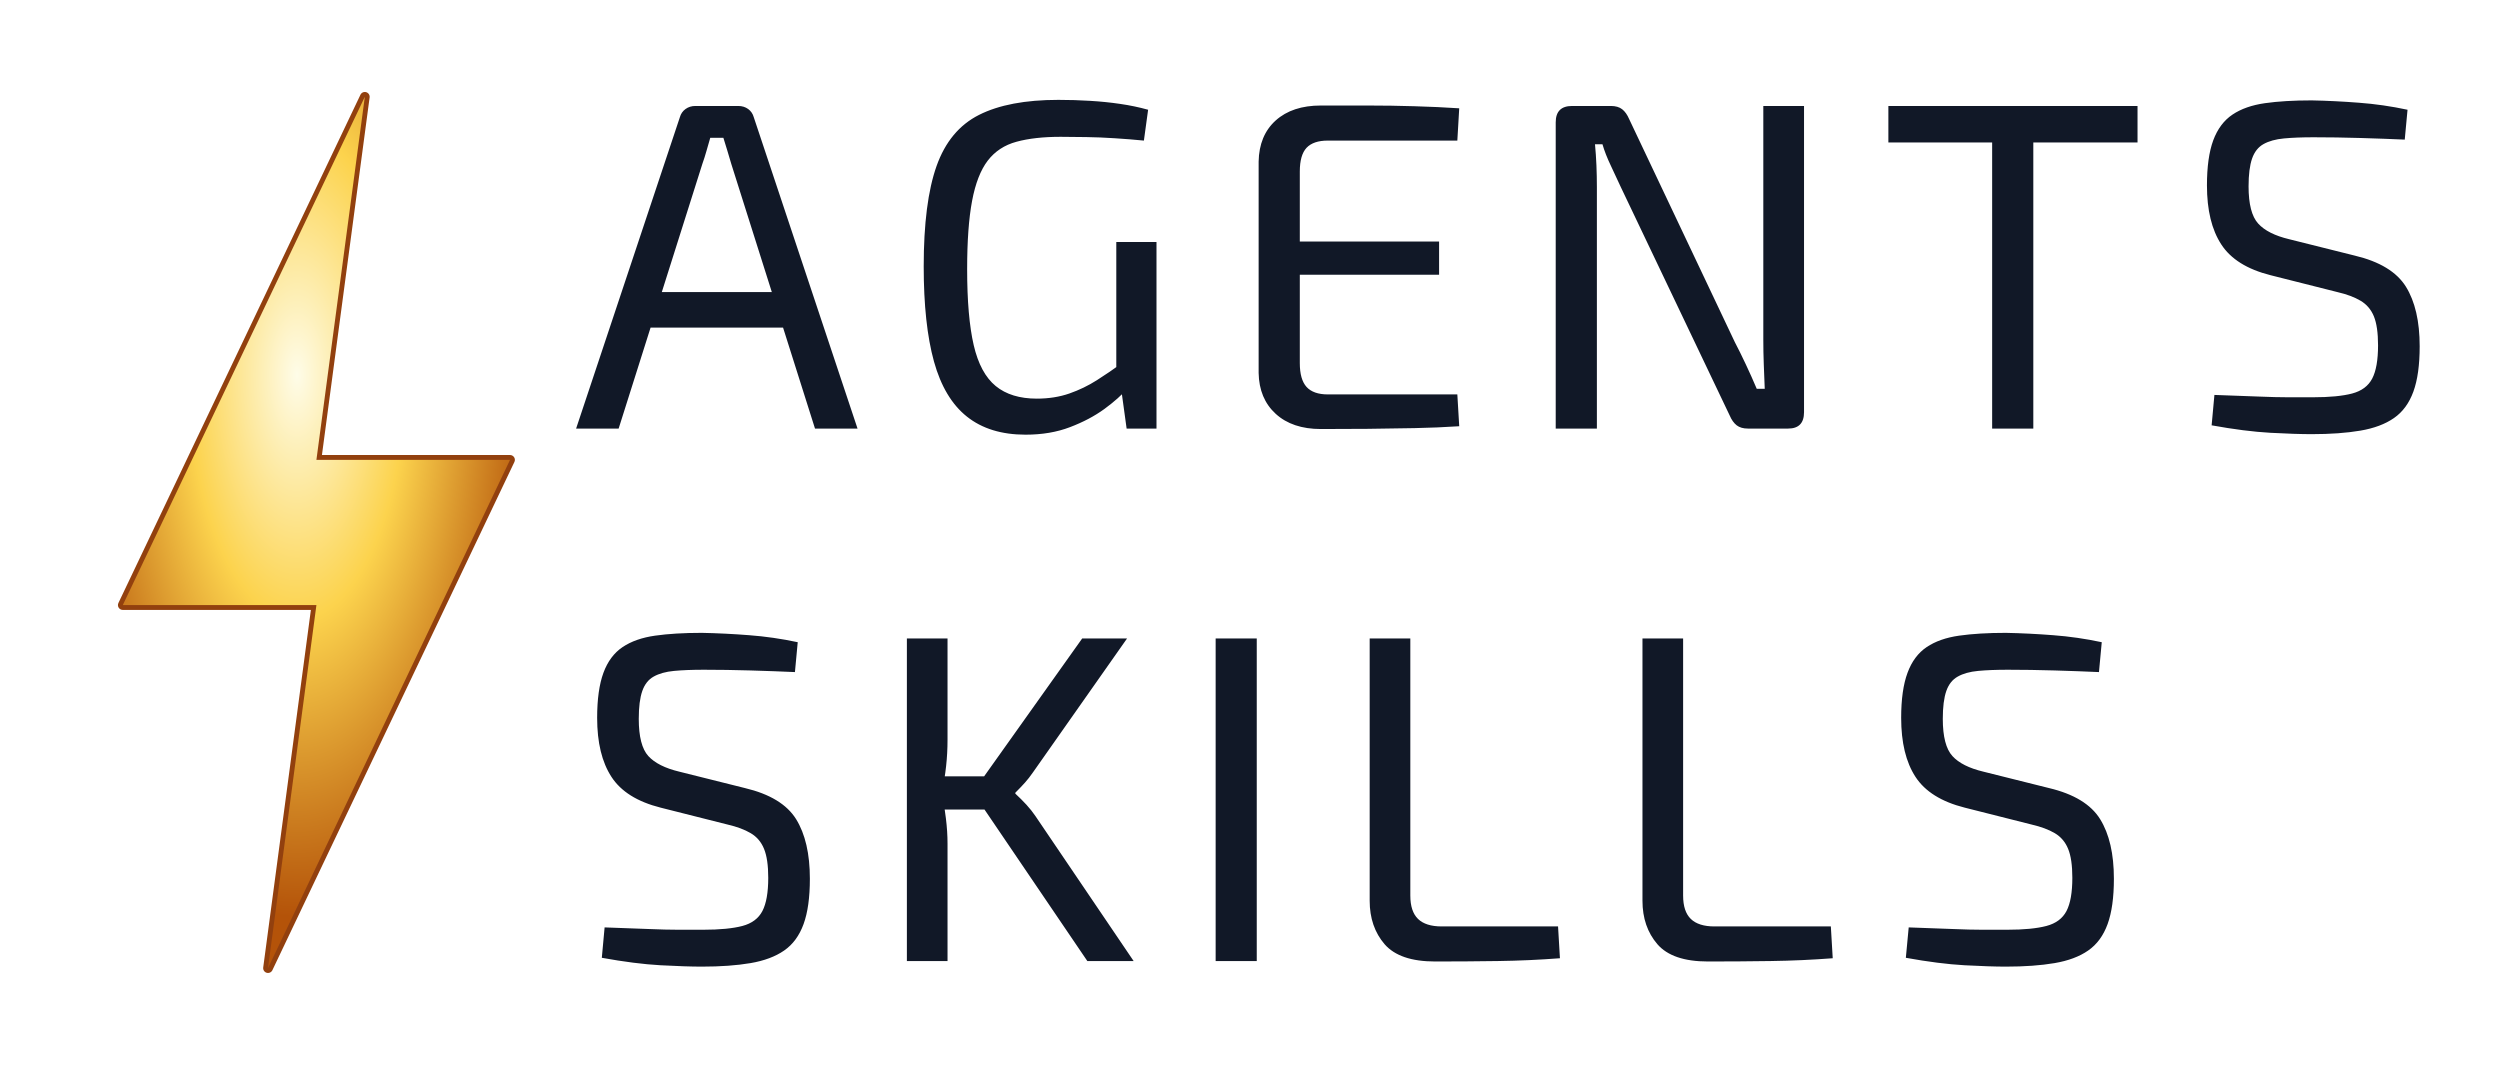
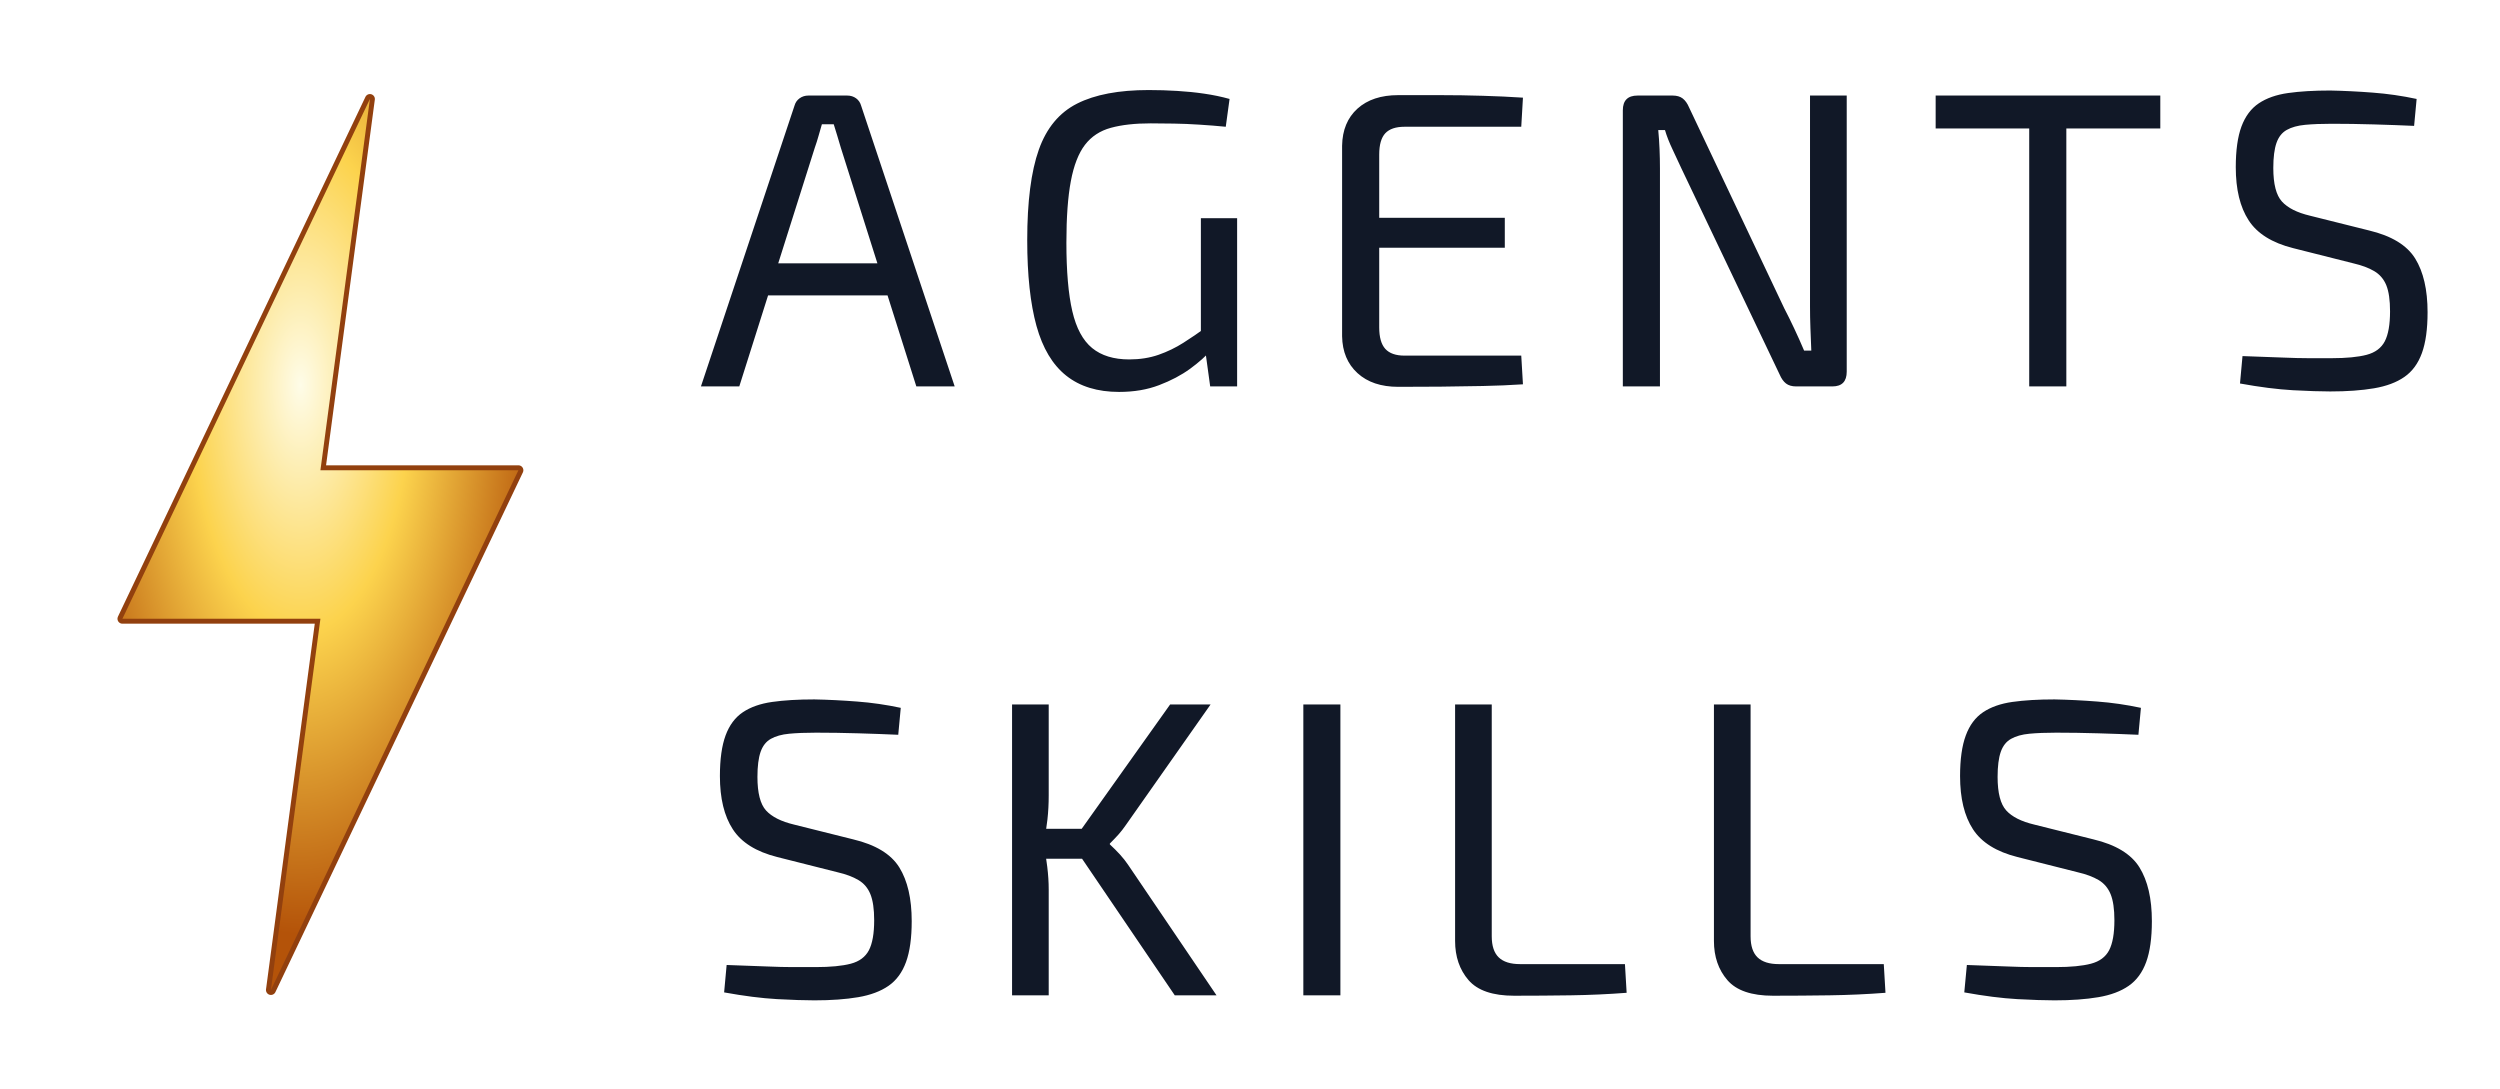
- <svg xmlns="http://www.w3.org/2000/svg" viewBox="0 0 385 164" width="385" height="164">
+ <svg xmlns="http://www.w3.org/2000/svg" viewBox="0 0 427 186" width="427" height="186">
  <defs>
    <radialGradient id="bolt" cx="45%" cy="32%" r="62%">
      <stop offset="0%" stop-color="#fefce8" />
      <stop offset="45%" stop-color="#fcd34d" />
      <stop offset="100%" stop-color="#b45309" />
    </radialGradient>
  </defs>
-   <g transform="translate(4, 0) scale(3.7273)">
+   <g transform="translate(4, 0) scale(4.2273)">
    <path d="M4 25 L14 4 L12 19 L20 19 L10 40 L12 25 Z" fill="url(#bolt)" stroke="#92400e" stroke-width="0.4" stroke-linejoin="round" paint-order="stroke" />
  </g>
-   <path d="M107.08 16.32L113.70 16.32Q114.57 16.32 115.22 16.79Q115.86 17.26 116.08 18.05L116.08 18.05L132.06 66L125.51 66L112.62 25.25Q112.34 24.24 112.01 23.20Q111.69 22.15 111.40 21.22L111.40 21.22L109.38 21.22Q109.10 22.15 108.81 23.20Q108.52 24.24 108.16 25.25L108.16 25.25L95.27 66L88.72 66L104.70 18.05Q104.92 17.26 105.57 16.79Q106.22 16.32 107.08 16.32L107.08 16.32ZM97.72 44.98L122.92 44.98L122.92 50.45L97.72 50.45L97.72 44.98ZM162.98 15.38L162.98 15.38Q165.50 15.38 167.88 15.53Q170.26 15.67 172.49 16.00Q174.72 16.32 176.81 16.90L176.81 16.90L176.16 21.65Q173.93 21.43 171.66 21.29Q169.39 21.14 167.30 21.11Q165.22 21.07 163.34 21.07L163.34 21.07Q159.31 21.07 156.54 21.83Q153.77 22.58 152.11 24.74Q150.46 26.90 149.70 30.94Q148.94 34.97 148.94 41.45L148.94 41.45Q148.94 48.79 149.95 53.15Q150.96 57.50 153.34 59.45Q155.71 61.39 159.67 61.39L159.67 61.39Q162.41 61.39 164.68 60.60Q166.94 59.81 168.92 58.55Q170.90 57.29 172.78 55.92L172.78 55.92L173.64 59.81Q172.34 61.32 170.08 62.98Q167.81 64.63 164.78 65.78Q161.76 66.94 157.94 66.94L157.94 66.94Q152.40 66.94 148.91 64.16Q145.42 61.39 143.83 55.67Q142.25 49.94 142.25 41.02L142.25 41.02Q142.25 31.15 144.23 25.57Q146.21 19.99 150.78 17.69Q155.35 15.38 162.98 15.38ZM171.91 37.27L178.10 37.27L178.10 66L173.50 66L172.49 58.66L171.91 57.22L171.91 37.27ZM203.41 16.25L203.41 16.25Q207.01 16.25 210.64 16.25Q214.28 16.25 217.84 16.36Q221.41 16.46 224.72 16.68L224.72 16.68L224.43 21.65L204.49 21.65Q202.26 21.65 201.21 22.76Q200.17 23.88 200.17 26.40L200.17 26.40L200.17 55.92Q200.17 58.44 201.21 59.59Q202.26 60.74 204.49 60.74L204.49 60.74L224.43 60.74L224.72 65.64Q221.41 65.86 217.84 65.93Q214.28 66 210.64 66.04Q207.01 66.07 203.41 66.07L203.41 66.07Q199.02 66.07 196.46 63.73Q193.90 61.39 193.83 57.43L193.83 57.43L193.83 24.89Q193.90 20.86 196.46 18.55Q199.02 16.25 203.41 16.25ZM195.13 42.31L195.13 37.20L221.62 37.20L221.62 42.31L195.13 42.31ZM271.55 16.32L277.82 16.32L277.82 63.48Q277.82 66 275.37 66L275.37 66L269.18 66Q268.10 66 267.45 65.50Q266.80 64.99 266.37 63.98L266.37 63.98L249.59 28.78Q248.94 27.34 248.08 25.54Q247.22 23.74 246.78 22.22L246.78 22.22L245.63 22.22Q245.78 23.81 245.85 25.46Q245.92 27.12 245.92 28.78L245.92 28.78L245.92 66L239.58 66L239.58 18.84Q239.58 16.32 242.10 16.32L242.10 16.32L248.08 16.32Q249.16 16.32 249.81 16.82Q250.46 17.33 250.89 18.34L250.89 18.34L267.16 52.68Q267.95 54.19 268.85 56.10Q269.75 58.01 270.54 59.88L270.54 59.88L271.77 59.88Q271.70 57.94 271.62 56.06Q271.55 54.19 271.55 52.32L271.55 52.32L271.55 16.32ZM306.79 16.32L313.13 16.32L313.13 66L306.79 66L306.79 16.32ZM290.81 16.32L329.18 16.32L329.18 21.94L290.81 21.94L290.81 16.32ZM356 15.46L356 15.46Q359.53 15.53 363.27 15.82Q367.02 16.10 370.76 16.90L370.76 16.90L370.33 21.50Q367.23 21.36 363.49 21.25Q359.74 21.14 356.29 21.14L356.29 21.14Q353.62 21.14 351.72 21.32Q349.81 21.50 348.58 22.19Q347.36 22.87 346.82 24.42Q346.28 25.97 346.28 28.70L346.28 28.70Q346.28 32.81 347.76 34.43Q349.23 36.05 352.54 36.84L352.54 36.84L362.62 39.36Q368.38 40.73 370.51 44.15Q372.63 47.57 372.63 53.33L372.63 53.33Q372.63 57.65 371.66 60.31Q370.69 62.98 368.67 64.38Q366.66 65.78 363.49 66.32Q360.32 66.86 356 66.86L356 66.86Q353.55 66.86 349.63 66.65Q345.70 66.43 340.59 65.50L340.59 65.50L341.02 60.82Q345.27 60.96 347.86 61.07Q350.46 61.18 352.33 61.18Q354.20 61.18 356.22 61.18L356.22 61.18Q360.03 61.18 362.23 60.60Q364.42 60.02 365.32 58.30Q366.22 56.57 366.22 53.18L366.22 53.18Q366.22 50.30 365.58 48.72Q364.93 47.14 363.52 46.31Q362.12 45.48 359.96 44.98L359.96 44.98L349.66 42.38Q344.26 41.02 342.07 37.63Q339.87 34.25 339.87 28.56L339.87 28.56Q339.87 24.24 340.84 21.61Q341.82 18.98 343.80 17.65Q345.78 16.32 348.80 15.89Q351.82 15.46 356 15.46Z" fill="#111827" />
-   <path d="M108.09 97.46L108.09 97.46Q111.62 97.53 115.36 97.82Q119.10 98.10 122.85 98.90L122.85 98.90L122.42 103.50Q119.32 103.36 115.58 103.25Q111.83 103.14 108.38 103.14L108.38 103.14Q105.71 103.14 103.80 103.32Q101.90 103.50 100.67 104.19Q99.45 104.87 98.91 106.42Q98.37 107.97 98.37 110.70L98.37 110.70Q98.37 114.81 99.84 116.43Q101.32 118.05 104.63 118.84L104.63 118.84L114.71 121.36Q120.47 122.73 122.60 126.15Q124.72 129.57 124.72 135.33L124.72 135.33Q124.72 139.65 123.75 142.31Q122.78 144.98 120.76 146.38Q118.74 147.78 115.58 148.32Q112.41 148.86 108.09 148.86L108.09 148.86Q105.64 148.86 101.72 148.65Q97.79 148.43 92.68 147.50L92.68 147.50L93.11 142.82Q97.36 142.96 99.95 143.07Q102.54 143.18 104.42 143.18Q106.29 143.18 108.30 143.18L108.30 143.18Q112.12 143.18 114.32 142.60Q116.51 142.02 117.41 140.30Q118.31 138.57 118.31 135.18L118.31 135.18Q118.31 132.30 117.66 130.72Q117.02 129.14 115.61 128.31Q114.21 127.48 112.05 126.98L112.05 126.98L101.75 124.38Q96.35 123.02 94.16 119.63Q91.96 116.25 91.96 110.56L91.96 110.56Q91.96 106.24 92.93 103.61Q93.90 100.98 95.88 99.65Q97.86 98.32 100.89 97.89Q103.91 97.46 108.09 97.46ZM166.66 98.32L173.57 98.32L159.10 118.91Q158.45 119.85 157.84 120.53Q157.22 121.22 156.36 122.08L156.36 122.08L156.36 122.22Q157.30 123.09 158.09 123.95Q158.88 124.82 159.46 125.68L159.46 125.68L174.58 148L167.45 148L149.81 122.01L166.66 98.32ZM139.66 98.32L145.92 98.32L145.92 113.87Q145.92 116.03 145.70 117.98Q145.49 119.92 145.06 122.01L145.06 122.01Q145.42 124.02 145.67 126.04Q145.92 128.06 145.92 129.93L145.92 129.93L145.92 148L139.66 148L139.66 98.32ZM143.69 119.56L153.26 119.56L153.26 124.67L143.69 124.67L143.69 119.56ZM187.21 98.32L193.54 98.32L193.54 148L187.21 148L187.21 98.32ZM210.93 98.32L217.19 98.32L217.19 137.92Q217.19 140.37 218.38 141.52Q219.57 142.67 222.02 142.67L222.02 142.67L239.94 142.67L240.23 147.57Q235.55 147.93 230.69 148Q225.83 148.07 221.01 148.07L221.01 148.07Q215.54 148.07 213.23 145.41Q210.93 142.74 210.93 138.71L210.93 138.71L210.93 98.32ZM252.94 98.32L259.20 98.32L259.20 137.92Q259.20 140.37 260.39 141.52Q261.58 142.67 264.02 142.67L264.02 142.67L281.95 142.67L282.24 147.57Q277.56 147.93 272.70 148Q267.84 148.07 263.02 148.07L263.02 148.07Q257.54 148.07 255.24 145.41Q252.94 142.74 252.94 138.71L252.94 138.71L252.94 98.32ZM308.91 97.46L308.91 97.46Q312.44 97.53 316.18 97.82Q319.93 98.10 323.67 98.90L323.67 98.90L323.24 103.50Q320.14 103.36 316.40 103.25Q312.66 103.14 309.20 103.14L309.20 103.14Q306.54 103.14 304.63 103.32Q302.72 103.50 301.50 104.19Q300.27 104.87 299.73 106.42Q299.19 107.97 299.19 110.70L299.19 110.70Q299.19 114.81 300.67 116.43Q302.14 118.05 305.46 118.84L305.46 118.84L315.54 121.36Q321.30 122.73 323.42 126.15Q325.54 129.57 325.54 135.33L325.54 135.33Q325.54 139.65 324.57 142.31Q323.60 144.98 321.58 146.38Q319.57 147.78 316.40 148.32Q313.23 148.86 308.91 148.86L308.91 148.86Q306.46 148.86 302.54 148.65Q298.62 148.43 293.50 147.50L293.50 147.50L293.94 142.82Q298.18 142.96 300.78 143.07Q303.37 143.18 305.24 143.18Q307.11 143.18 309.13 143.18L309.13 143.18Q312.94 143.18 315.14 142.60Q317.34 142.02 318.24 140.30Q319.14 138.57 319.14 135.18L319.14 135.18Q319.14 132.30 318.49 130.72Q317.84 129.14 316.44 128.31Q315.03 127.48 312.87 126.98L312.87 126.98L302.58 124.38Q297.18 123.02 294.98 119.63Q292.78 116.25 292.78 110.56L292.78 110.56Q292.78 106.24 293.76 103.61Q294.73 100.98 296.71 99.65Q298.69 98.32 301.71 97.89Q304.74 97.46 308.91 97.46Z" fill="#111827" />
+   <path d="M138.08 16.32L144.70 16.32Q145.57 16.32 146.22 16.79Q146.86 17.26 147.08 18.05L147.08 18.05L163.06 66L156.51 66L143.62 25.25Q143.34 24.24 143.01 23.20Q142.69 22.15 142.40 21.22L142.40 21.22L140.38 21.22Q140.10 22.15 139.81 23.20Q139.52 24.24 139.16 25.25L139.16 25.25L126.27 66L119.72 66L135.70 18.05Q135.92 17.26 136.57 16.79Q137.22 16.32 138.08 16.32L138.08 16.32ZM128.72 44.98L153.92 44.98L153.92 50.45L128.72 50.45L128.72 44.98ZM196.18 15.38L196.18 15.38Q198.70 15.38 201.08 15.53Q203.46 15.67 205.69 16.00Q207.92 16.32 210.01 16.90L210.01 16.90L209.36 21.65Q207.13 21.43 204.86 21.29Q202.59 21.14 200.50 21.11Q198.42 21.07 196.54 21.07L196.54 21.07Q192.51 21.07 189.74 21.83Q186.97 22.58 185.31 24.74Q183.66 26.90 182.90 30.94Q182.14 34.97 182.14 41.45L182.14 41.45Q182.14 48.79 183.15 53.15Q184.16 57.50 186.54 59.45Q188.91 61.39 192.87 61.39L192.87 61.39Q195.61 61.39 197.88 60.60Q200.14 59.81 202.12 58.55Q204.10 57.29 205.98 55.92L205.98 55.92L206.84 59.81Q205.54 61.32 203.28 62.98Q201.01 64.63 197.98 65.78Q194.96 66.94 191.14 66.94L191.14 66.94Q185.60 66.94 182.11 64.16Q178.62 61.39 177.03 55.67Q175.45 49.94 175.45 41.02L175.45 41.02Q175.45 31.15 177.43 25.57Q179.41 19.99 183.98 17.69Q188.55 15.38 196.18 15.38ZM205.11 37.27L211.30 37.27L211.30 66L206.70 66L205.69 58.66L205.11 57.22L205.11 37.27ZM238.81 16.25L238.81 16.25Q242.41 16.25 246.04 16.25Q249.68 16.25 253.24 16.36Q256.81 16.46 260.12 16.68L260.12 16.68L259.83 21.65L239.89 21.65Q237.66 21.65 236.61 22.76Q235.57 23.88 235.57 26.40L235.57 26.40L235.57 55.92Q235.57 58.44 236.61 59.59Q237.66 60.74 239.89 60.74L239.89 60.74L259.83 60.74L260.12 65.64Q256.81 65.86 253.24 65.93Q249.68 66 246.04 66.04Q242.41 66.07 238.81 66.07L238.81 66.07Q234.42 66.07 231.86 63.73Q229.30 61.39 229.23 57.43L229.23 57.43L229.23 24.89Q229.30 20.86 231.86 18.55Q234.42 16.25 238.81 16.25ZM230.53 42.31L230.53 37.20L257.02 37.20L257.02 42.31L230.53 42.31ZM309.15 16.32L315.42 16.32L315.42 63.48Q315.42 66 312.97 66L312.97 66L306.78 66Q305.70 66 305.05 65.50Q304.40 64.99 303.97 63.98L303.97 63.98L287.19 28.78Q286.54 27.34 285.68 25.54Q284.82 23.74 284.38 22.22L284.38 22.22L283.23 22.22Q283.38 23.81 283.45 25.46Q283.52 27.12 283.52 28.78L283.52 28.78L283.52 66L277.18 66L277.18 18.84Q277.18 16.32 279.70 16.32L279.70 16.32L285.68 16.32Q286.76 16.32 287.41 16.82Q288.06 17.33 288.49 18.34L288.49 18.34L304.76 52.68Q305.55 54.19 306.45 56.10Q307.35 58.01 308.14 59.88L308.14 59.88L309.37 59.88Q309.30 57.94 309.22 56.06Q309.15 54.19 309.15 52.32L309.15 52.32L309.15 16.32ZM346.59 16.32L352.93 16.32L352.93 66L346.59 66L346.59 16.32ZM330.61 16.32L368.98 16.32L368.98 21.94L330.61 21.94L330.61 16.32ZM398.00 15.46L398.00 15.46Q401.53 15.53 405.27 15.82Q409.02 16.10 412.76 16.90L412.76 16.90L412.33 21.50Q409.23 21.36 405.49 21.25Q401.74 21.14 398.29 21.14L398.29 21.14Q395.62 21.14 393.72 21.32Q391.81 21.50 390.58 22.19Q389.36 22.87 388.82 24.42Q388.28 25.97 388.28 28.70L388.28 28.70Q388.28 32.81 389.76 34.43Q391.23 36.05 394.54 36.84L394.54 36.84L404.62 39.36Q410.38 40.73 412.51 44.15Q414.63 47.57 414.63 53.33L414.63 53.33Q414.63 57.65 413.66 60.31Q412.69 62.98 410.67 64.38Q408.66 65.78 405.49 66.32Q402.32 66.86 398.00 66.86L398.00 66.86Q395.55 66.86 391.63 66.65Q387.70 66.43 382.59 65.50L382.59 65.50L383.02 60.82Q387.27 60.96 389.86 61.07Q392.46 61.18 394.33 61.18Q396.20 61.18 398.22 61.18L398.22 61.18Q402.03 61.18 404.23 60.60Q406.42 60.02 407.32 58.30Q408.22 56.57 408.22 53.18L408.22 53.18Q408.22 50.30 407.58 48.72Q406.93 47.14 405.52 46.31Q404.12 45.48 401.96 44.98L401.96 44.98L391.66 42.38Q386.26 41.02 384.07 37.63Q381.87 34.25 381.87 28.56L381.87 28.56Q381.87 24.24 382.84 21.61Q383.82 18.98 385.80 17.65Q387.78 16.32 390.80 15.89Q393.82 15.46 398.00 15.46Z" fill="#111827" />
+   <path d="M139.09 119.46L139.09 119.46Q142.62 119.53 146.36 119.82Q150.10 120.10 153.85 120.90L153.85 120.90L153.42 125.50Q150.32 125.36 146.58 125.25Q142.83 125.14 139.38 125.14L139.38 125.14Q136.71 125.14 134.80 125.32Q132.90 125.50 131.67 126.19Q130.45 126.87 129.91 128.42Q129.37 129.97 129.37 132.70L129.37 132.70Q129.37 136.81 130.84 138.43Q132.32 140.05 135.63 140.84L135.63 140.84L145.71 143.36Q151.47 144.73 153.60 148.15Q155.72 151.57 155.72 157.33L155.72 157.33Q155.72 161.65 154.75 164.31Q153.78 166.98 151.76 168.38Q149.74 169.78 146.58 170.32Q143.41 170.86 139.09 170.86L139.09 170.86Q136.64 170.86 132.72 170.65Q128.79 170.43 123.68 169.50L123.68 169.50L124.11 164.82Q128.36 164.96 130.95 165.07Q133.54 165.18 135.42 165.18Q137.29 165.18 139.30 165.18L139.30 165.18Q143.12 165.18 145.32 164.60Q147.51 164.02 148.41 162.30Q149.31 160.57 149.31 157.18L149.31 157.18Q149.31 154.30 148.66 152.72Q148.02 151.14 146.61 150.31Q145.21 149.48 143.05 148.98L143.05 148.98L132.75 146.38Q127.35 145.02 125.16 141.63Q122.96 138.25 122.96 132.56L122.96 132.56Q122.96 128.24 123.93 125.61Q124.90 122.98 126.88 121.65Q128.86 120.32 131.89 119.89Q134.91 119.46 139.09 119.46ZM199.86 120.32L206.77 120.32L192.30 140.91Q191.65 141.85 191.04 142.53Q190.42 143.22 189.56 144.08L189.56 144.08L189.56 144.22Q190.50 145.09 191.29 145.95Q192.08 146.82 192.66 147.68L192.66 147.68L207.78 170L200.65 170L183.01 144.01L199.86 120.32ZM172.86 120.32L179.12 120.32L179.12 135.87Q179.12 138.03 178.90 139.98Q178.69 141.92 178.26 144.01L178.26 144.01Q178.62 146.02 178.87 148.04Q179.12 150.06 179.12 151.93L179.12 151.93L179.12 170L172.86 170L172.86 120.32ZM176.89 141.56L186.46 141.56L186.46 146.67L176.89 146.67L176.89 141.56ZM222.61 120.32L228.94 120.32L228.94 170L222.61 170L222.61 120.32ZM248.53 120.32L254.79 120.32L254.79 159.92Q254.79 162.37 255.98 163.52Q257.17 164.67 259.62 164.67L259.62 164.67L277.54 164.67L277.83 169.57Q273.15 169.93 268.29 170Q263.43 170.07 258.61 170.07L258.61 170.07Q253.14 170.07 250.83 167.41Q248.53 164.74 248.53 160.71L248.53 160.71L248.53 120.32ZM292.74 120.32L299 120.32L299 159.92Q299 162.37 300.19 163.52Q301.38 164.67 303.82 164.67L303.82 164.67L321.75 164.67L322.04 169.57Q317.36 169.93 312.50 170Q307.64 170.07 302.82 170.07L302.82 170.07Q297.34 170.07 295.04 167.41Q292.74 164.74 292.74 160.71L292.74 160.71L292.74 120.32ZM350.91 119.46L350.91 119.46Q354.44 119.53 358.18 119.82Q361.93 120.10 365.67 120.90L365.67 120.90L365.24 125.50Q362.14 125.36 358.40 125.25Q354.66 125.14 351.20 125.14L351.20 125.14Q348.54 125.14 346.63 125.32Q344.72 125.50 343.50 126.19Q342.27 126.87 341.73 128.42Q341.19 129.97 341.19 132.70L341.19 132.70Q341.19 136.81 342.67 138.43Q344.14 140.05 347.46 140.84L347.46 140.84L357.54 143.36Q363.30 144.73 365.42 148.15Q367.54 151.57 367.54 157.33L367.54 157.33Q367.54 161.65 366.57 164.31Q365.60 166.98 363.58 168.38Q361.57 169.78 358.40 170.32Q355.23 170.86 350.91 170.86L350.91 170.86Q348.46 170.86 344.54 170.65Q340.62 170.43 335.50 169.50L335.50 169.50L335.94 164.82Q340.18 164.96 342.78 165.07Q345.37 165.18 347.24 165.18Q349.11 165.18 351.13 165.18L351.13 165.18Q354.94 165.18 357.14 164.60Q359.34 164.02 360.24 162.30Q361.14 160.57 361.14 157.18L361.14 157.18Q361.14 154.30 360.49 152.72Q359.84 151.14 358.44 150.31Q357.03 149.48 354.87 148.98L354.87 148.98L344.58 146.38Q339.18 145.02 336.98 141.63Q334.78 138.25 334.78 132.56L334.78 132.56Q334.78 128.24 335.76 125.61Q336.73 122.98 338.71 121.65Q340.69 120.32 343.71 119.89Q346.74 119.46 350.91 119.46Z" fill="#111827" />
</svg>
